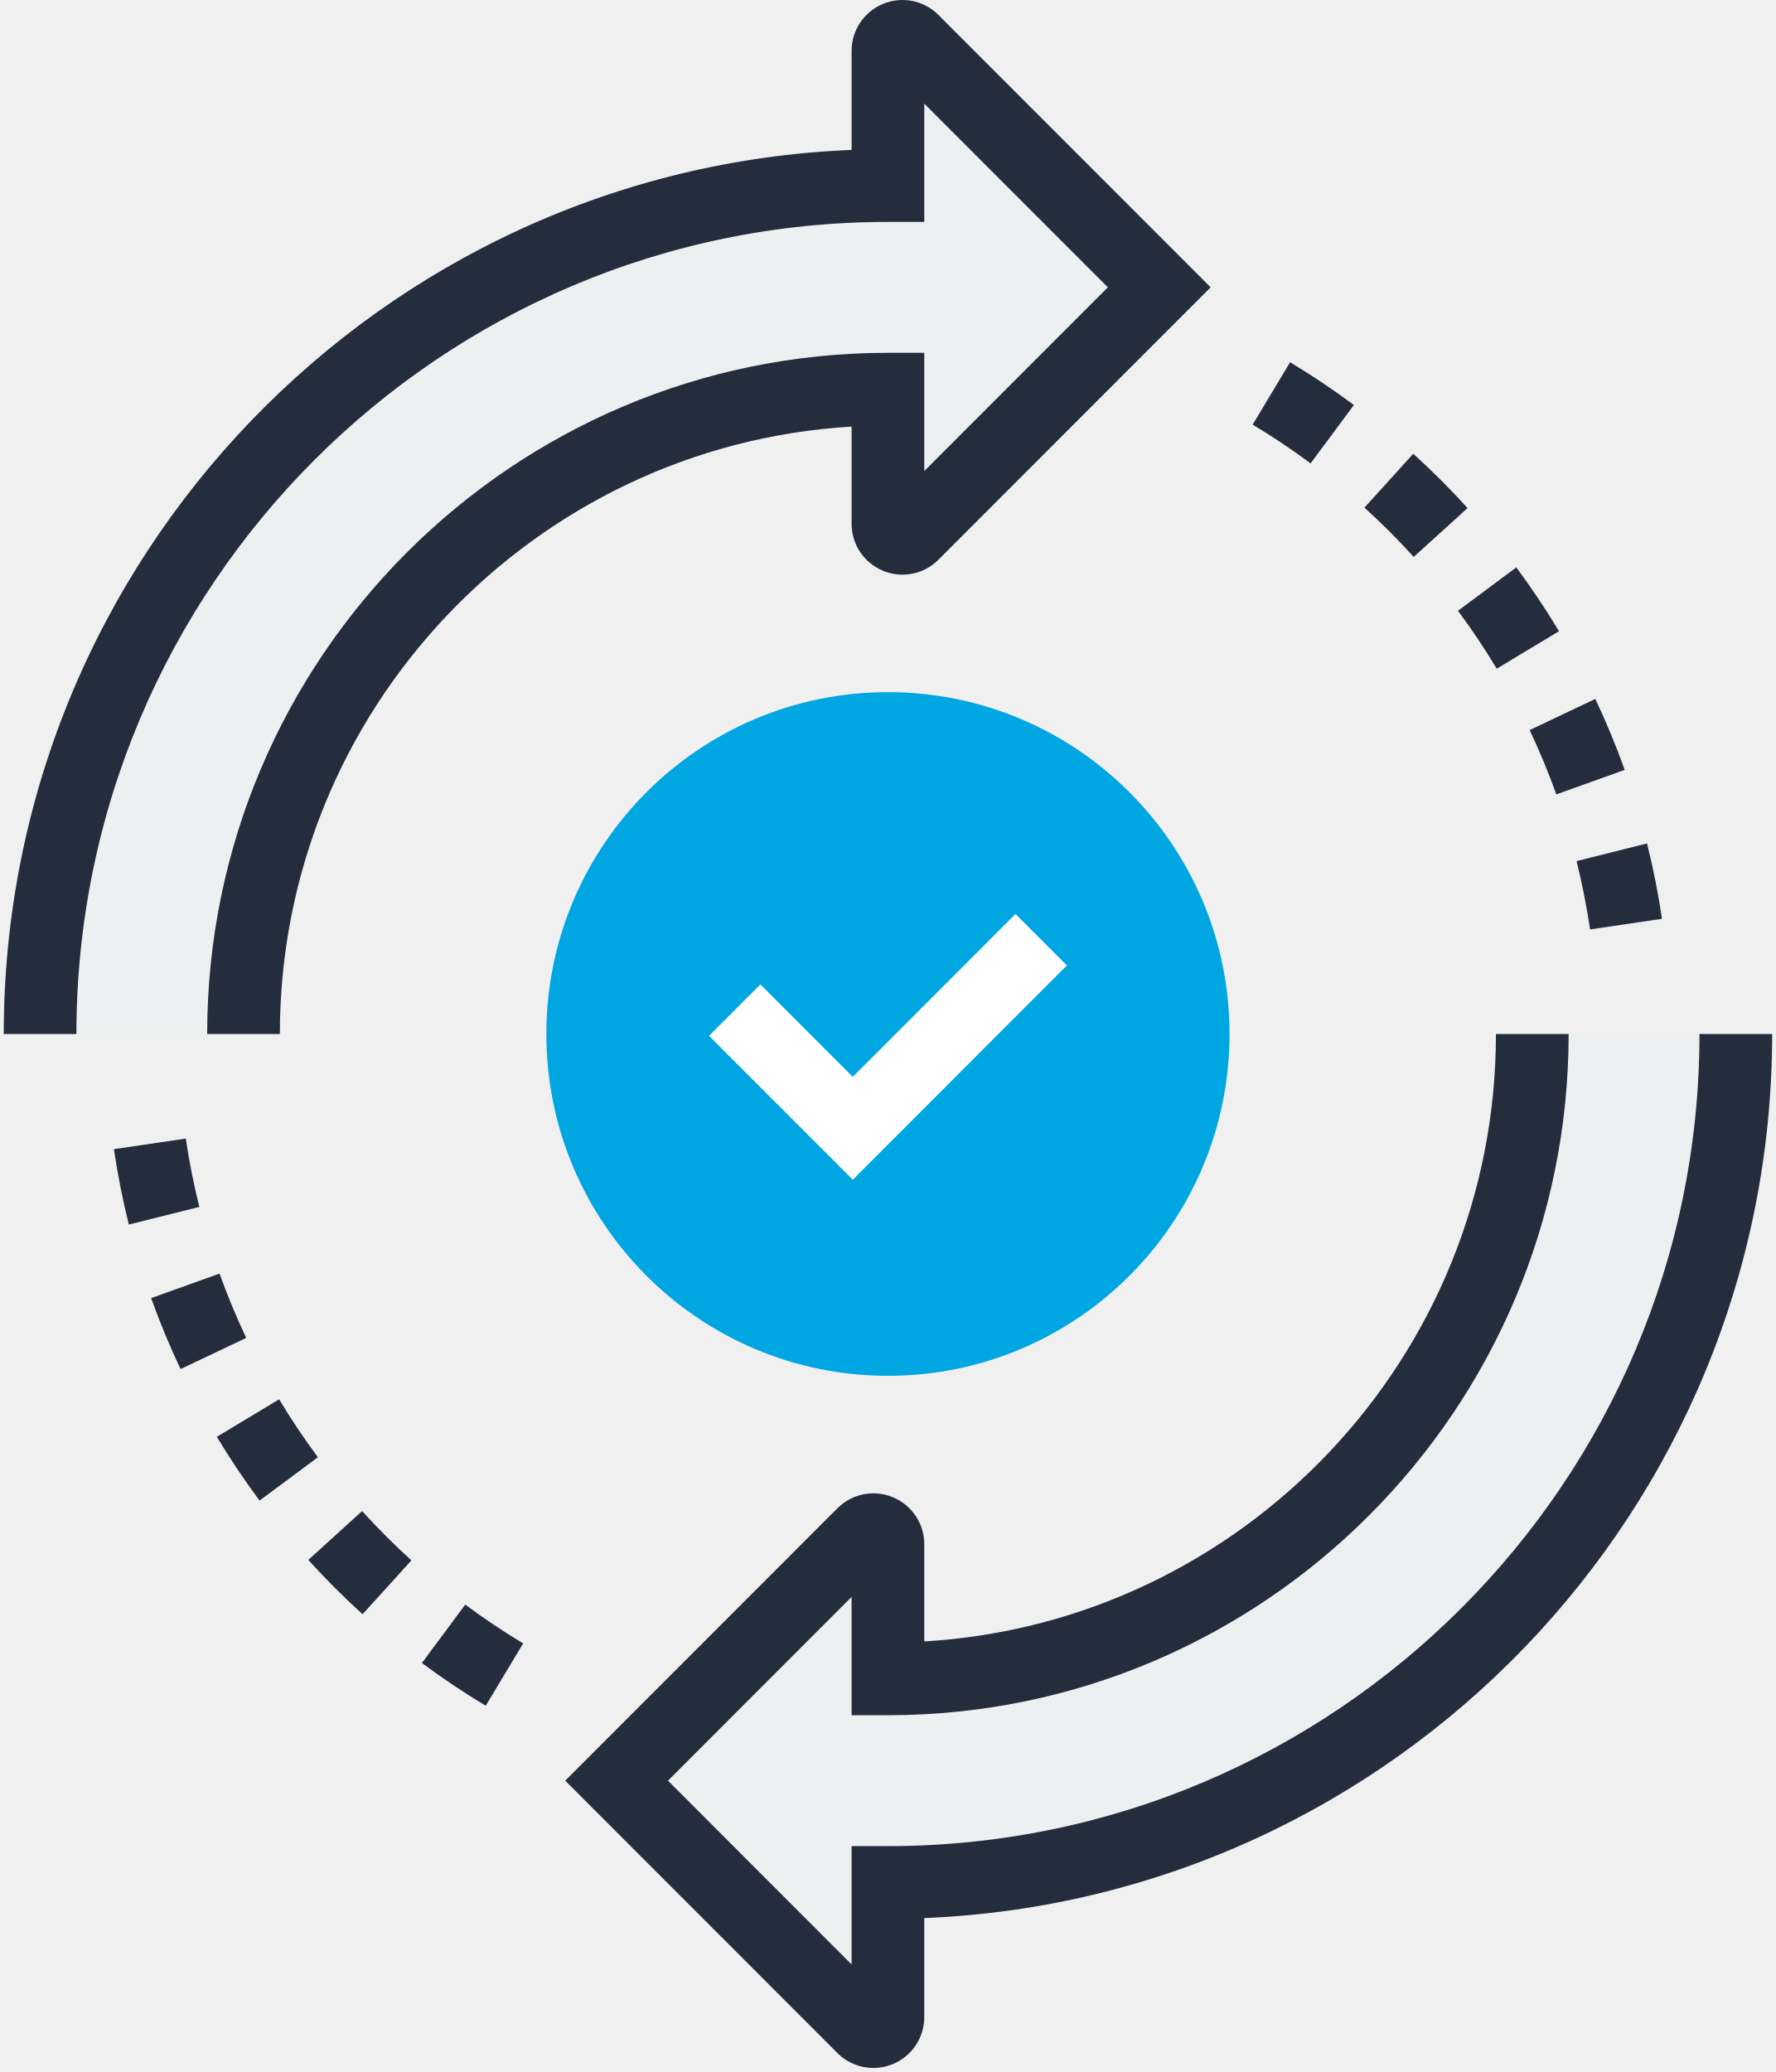
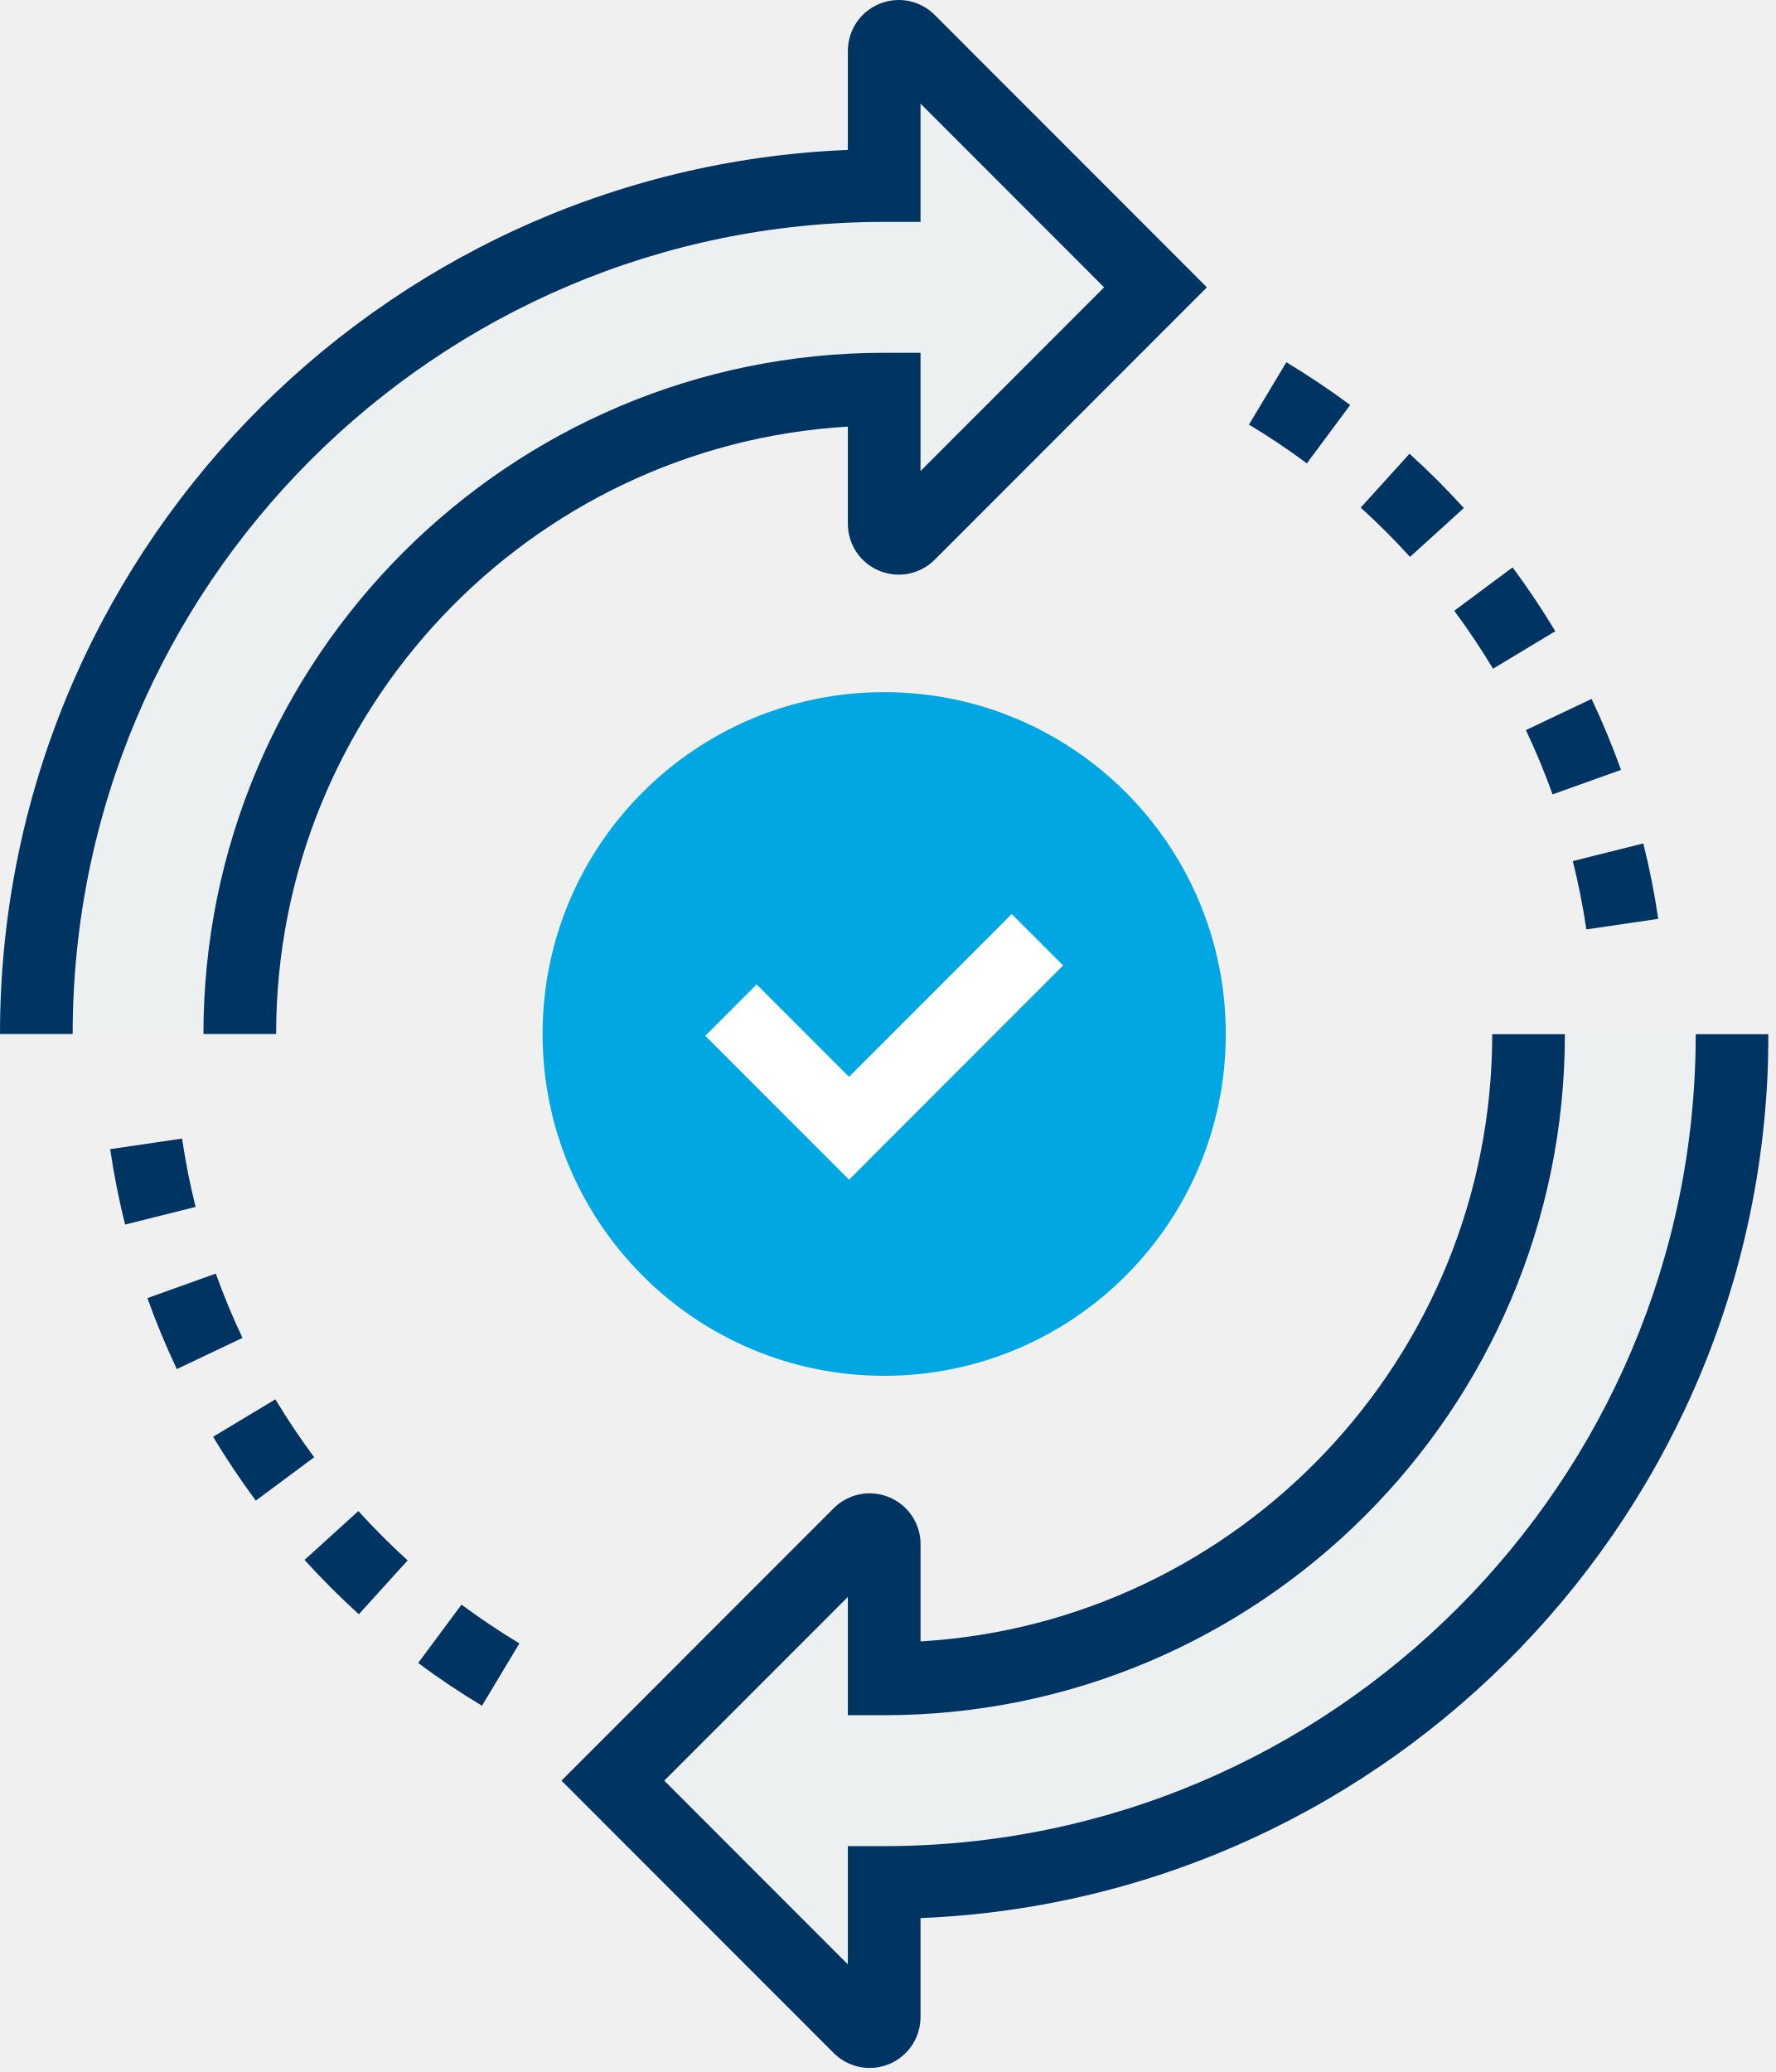
- <svg xmlns="http://www.w3.org/2000/svg" width="84px" height="98px" viewBox="0 0 84 98" version="1.1">
-   <g id="Sitemap" stroke="none" stroke-width="1" fill="none" fill-rule="evenodd">
-     <g id="Page" />
-     <g id="icon-integrate-copy">
-       <path d="M43.173,1.923 C42.982,1.732 42.688,1.664 42.423,1.774 C42.159,1.884 41.999,2.139 41.999,2.409 L41.999,8.775 C19.849,8.775 1.894,26.742 1.894,48.905 L11.519,48.905 C11.519,32.06 25.165,18.407 41.999,18.407 L41.999,24.772 C41.999,25.041 42.159,25.298 42.423,25.407 C42.688,25.517 42.982,25.449 43.173,25.258 L54.832,13.591 L43.173,1.923 Z" id="Path" fill="#EDF0F0" />
-       <path d="M13.238,48.905 L9.8,48.905 C9.8,31.14 24.244,16.687 41.999,16.687 L43.718,16.687 L43.718,22.279 L52.401,13.59 L43.718,4.9 L43.718,10.496 L41.999,10.496 C20.834,10.496 3.614,27.726 3.614,48.906 L0.177,48.906 C0.177,26.406 18.014,7.996 40.281,7.091 L40.281,2.409 C40.281,1.434 40.863,0.561 41.763,0.186 C42.67,-0.191 43.699,0.016 44.389,0.707 L57.263,13.59 L44.389,26.473 C43.699,27.163 42.669,27.369 41.767,26.996 C40.864,26.622 40.281,25.748 40.281,24.771 L40.281,20.177 C25.218,21.07 13.238,33.614 13.238,48.905 Z" id="Path" fill="#242D3C" />
-       <path d="M72.477,48.905 C72.477,65.749 58.832,79.405 41.999,79.405 L41.999,73.039 C41.999,72.769 41.839,72.513 41.575,72.404 C41.31,72.294 41.016,72.362 40.826,72.553 L29.166,84.219 L40.826,95.887 C41.016,96.078 41.31,96.145 41.575,96.036 C41.84,95.926 41.999,95.67 41.999,95.4 L41.999,89.034 C64.15,89.034 82.104,71.068 82.104,48.904 L72.477,48.904 L72.477,48.905 Z" id="Path" fill="#EDF0F0" />
-       <path d="M41.308,97.809 C40.683,97.81 40.071,97.565 39.611,97.104 L26.735,84.22 L39.611,71.337 C40.3,70.647 41.329,70.441 42.231,70.814 C43.135,71.189 43.718,72.062 43.718,73.039 L43.718,77.635 C58.779,76.743 70.759,64.197 70.759,48.906 L74.197,48.906 C74.197,66.672 59.753,81.125 41.999,81.125 L40.28,81.125 L40.28,75.531 L31.596,84.221 L40.28,92.911 L40.28,87.316 L41.999,87.316 C63.166,87.316 80.386,70.086 80.386,48.906 L83.824,48.906 C83.824,71.406 65.986,89.816 43.718,90.72 L43.718,95.402 C43.718,96.377 43.136,97.25 42.236,97.625 C41.934,97.748 41.62,97.809 41.308,97.809 Z" id="Path" fill="#242D3C" />
-       <ellipse id="Oval" fill="#00A6E2" cx="42" cy="48.905" rx="16.157" ry="16.168" />
-       <polygon id="Path" fill="#FFFFFF" points="40.338 55.796 33.537 48.992 35.967 46.56 40.336 50.932 48.032 43.23 50.463 45.662" />
-       <g id="Group" transform="translate(5.345455, 17.00195)" fill="#242D3C" fill-rule="nonzero">
-         <path d="M17.63,63.675 C16.596,63.054 15.58,62.375 14.611,61.654 L16.66,58.892 C17.54,59.545 18.461,60.163 19.399,60.727 L17.63,63.675 Z M11.804,59.347 C10.911,58.537 10.047,57.672 9.237,56.779 L11.783,54.467 C12.518,55.278 13.303,56.063 14.114,56.8 L11.804,59.347 Z M6.932,53.972 C6.212,53.003 5.531,51.987 4.911,50.954 L7.857,49.182 C8.42,50.119 9.037,51.041 9.691,51.921 L6.932,53.972 Z M3.195,47.751 C2.677,46.659 2.209,45.53 1.803,44.395 L5.039,43.235 C5.407,44.263 5.832,45.287 6.301,46.277 L3.195,47.751 Z M0.748,40.916 C0.456,39.744 0.218,38.544 0.042,37.35 L3.442,36.849 C3.602,37.932 3.818,39.019 4.083,40.082 L0.748,40.916 Z" id="Shape" />
-         <path d="M69.866,26.957 C69.706,25.873 69.49,24.786 69.226,23.725 L72.559,22.89 C72.853,24.06 73.091,25.26 73.267,26.456 L69.866,26.957 Z M68.269,20.571 C67.899,19.539 67.475,18.516 67.007,17.529 L70.113,16.055 C70.629,17.144 71.097,18.273 71.505,19.41 L68.269,20.571 Z M65.451,14.625 C64.887,13.686 64.27,12.764 63.617,11.886 L66.377,9.834 C67.095,10.802 67.775,11.818 68.397,12.853 L65.451,14.625 Z M61.524,9.338 C60.791,8.529 60.007,7.746 59.193,7.008 L61.502,4.459 C62.398,5.272 63.263,6.136 64.071,7.028 L61.524,9.338 Z M56.646,4.915 C55.767,4.262 54.845,3.644 53.906,3.081 L55.676,0.131 C56.711,0.753 57.726,1.433 58.695,2.153 L56.646,4.915 Z" id="Shape" />
+ <svg xmlns="http://www.w3.org/2000/svg" xmlns:xlink="http://www.w3.org/1999/xlink" width="84px" height="98px" viewBox="0 0 84 98" version="1.1">
+   <defs>
+     <polygon id="path-1" points="0.558 0.096 57.647 0.096 57.647 49 0.558 49" />
+   </defs>
+   <g id="Page-1" stroke="none" stroke-width="1" fill="none" fill-rule="evenodd">
+     <g id="Group-18">
+       <path d="M42.996,1.923 C42.805,1.732 42.511,1.664 42.246,1.774 C41.982,1.883 41.822,2.139 41.822,2.409 L41.822,8.775 C19.672,8.775 1.718,26.741 1.718,48.905 L11.342,48.905 C11.342,32.059 24.988,18.407 41.822,18.407 L41.822,24.771 C41.822,25.041 41.982,25.298 42.246,25.407 C42.511,25.517 42.805,25.449 42.996,25.258 L54.655,13.59 L42.996,1.923 Z" id="Fill-1" fill="#EDF0F0" />
+       <path d="M13.061,48.905 L9.623,48.905 C9.623,31.14 24.068,16.686 41.822,16.686 L43.541,16.686 L43.541,22.279 L52.225,13.59 L43.541,4.9 L43.541,10.495 L41.822,10.495 C20.657,10.495 3.437,27.726 3.437,48.905 L0,48.905 C0,26.406 17.837,7.996 40.104,7.091 L40.104,2.409 C40.104,1.433 40.686,0.561 41.586,0.186 C42.494,-0.191 43.521,0.016 44.212,0.707 L57.087,13.59 L44.212,26.473 C43.521,27.163 42.492,27.369 41.59,26.996 C40.687,26.622 40.104,25.748 40.104,24.771 L40.104,20.177 C25.041,21.07 13.061,33.613 13.061,48.905" id="Fill-3" fill="#003462" />
+       <path d="M72.301,48.905 C72.301,65.749 58.655,79.405 41.822,79.405 L41.822,73.039 C41.822,72.768 41.662,72.512 41.398,72.403 C41.133,72.294 40.84,72.361 40.649,72.552 L28.989,84.219 L40.649,95.886 C40.84,96.078 41.134,96.145 41.398,96.036 C41.663,95.926 41.822,95.67 41.822,95.4 L41.822,89.034 C63.974,89.034 81.928,71.068 81.928,48.904 L72.301,48.904 L72.301,48.905 Z" id="Fill-5" fill="#EDF0F0" />
+       <g id="Group-9" transform="translate(26, 48.8092)">
+         <mask id="mask-2" fill="white">
+           <use xlink:href="#path-1" />
+         </mask>
+         <g id="Clip-8" />
+         <path d="M15.132,49 C14.507,49 13.895,48.755 13.434,48.294 L0.558,35.41 L13.434,22.527 C14.123,21.837 15.152,21.631 16.055,22.005 C16.959,22.379 17.543,23.252 17.543,24.229 L17.543,28.825 C32.602,27.933 44.583,15.388 44.583,0.096 L48.02,0.096 C48.02,17.862 33.577,32.315 15.822,32.315 L14.104,32.315 L14.104,26.721 L5.42,35.411 L14.104,44.102 L14.104,38.507 L15.822,38.507 C36.989,38.507 54.209,21.276 54.209,0.097 L57.648,0.097 C57.648,22.596 39.809,41.006 17.541,41.911 L17.541,46.592 C17.541,47.567 16.959,48.44 16.058,48.815 C15.758,48.938 15.444,49 15.132,49" id="Fill-7" fill="#003462" mask="url(#mask-2)" />
      </g>
+       <path d="M41.823,32.737 C50.746,32.737 57.98,39.976 57.98,48.905 C57.98,57.834 50.746,65.072 41.823,65.072 C32.899,65.072 25.665,57.834 25.665,48.905 C25.665,39.976 32.899,32.737 41.823,32.737" id="Fill-10" fill="#00A7E2" />
+       <polygon id="Fill-12" fill="#FFFFFF" points="40.161 55.796 33.36 48.992 35.789 46.56 40.16 50.933 47.855 43.23 50.286 45.662" />
+       <path d="M5.917,57.918 C5.624,56.746 5.387,55.546 5.211,54.352 L8.611,53.851 C8.771,54.934 8.986,56.022 9.252,57.084 L5.917,57.918 Z M8.364,64.753 C7.846,63.661 7.378,62.531 6.972,61.397 L10.208,60.237 C10.576,61.266 11,62.289 11.47,63.279 L8.364,64.753 Z M12.1,70.975 C11.38,70.005 10.7,68.988 10.079,67.956 L13.025,66.184 C13.589,67.121 14.206,68.043 14.86,68.923 L12.1,70.975 Z M16.973,76.35 C16.08,75.538 15.216,74.674 14.405,73.781 L16.951,71.469 C17.687,72.28 18.471,73.065 19.282,73.802 L16.973,76.35 Z M22.798,80.677 C21.765,80.056 20.749,79.377 19.78,78.656 L21.829,75.894 C22.709,76.547 23.63,77.165 24.568,77.729 L22.798,80.677 Z" id="Fill-14" fill="#003462" />
+       <path d="M61.815,21.916 C60.936,21.264 60.014,20.645 59.076,20.082 L60.845,17.134 C61.88,17.756 62.895,18.436 63.864,19.155 L61.815,21.916 Z M66.693,26.34 C65.961,25.53 65.176,24.747 64.363,24.009 L66.671,21.46 C67.568,22.273 68.432,23.137 69.24,24.029 L66.693,26.34 Z M70.621,31.628 C70.056,30.689 69.44,29.767 68.787,28.887 L71.546,26.835 C72.264,27.803 72.944,28.82 73.566,29.855 L70.621,31.628 Z M73.438,37.572 C73.068,36.541 72.644,35.519 72.176,34.532 L75.282,33.057 C75.798,34.145 76.266,35.275 76.674,36.413 L73.438,37.572 Z M75.036,43.959 C74.876,42.874 74.66,41.788 74.395,40.727 L77.728,39.892 C78.022,41.062 78.259,42.261 78.436,43.459 L75.036,43.959 Z" id="Fill-16" fill="#003462" />
    </g>
  </g>
</svg>
